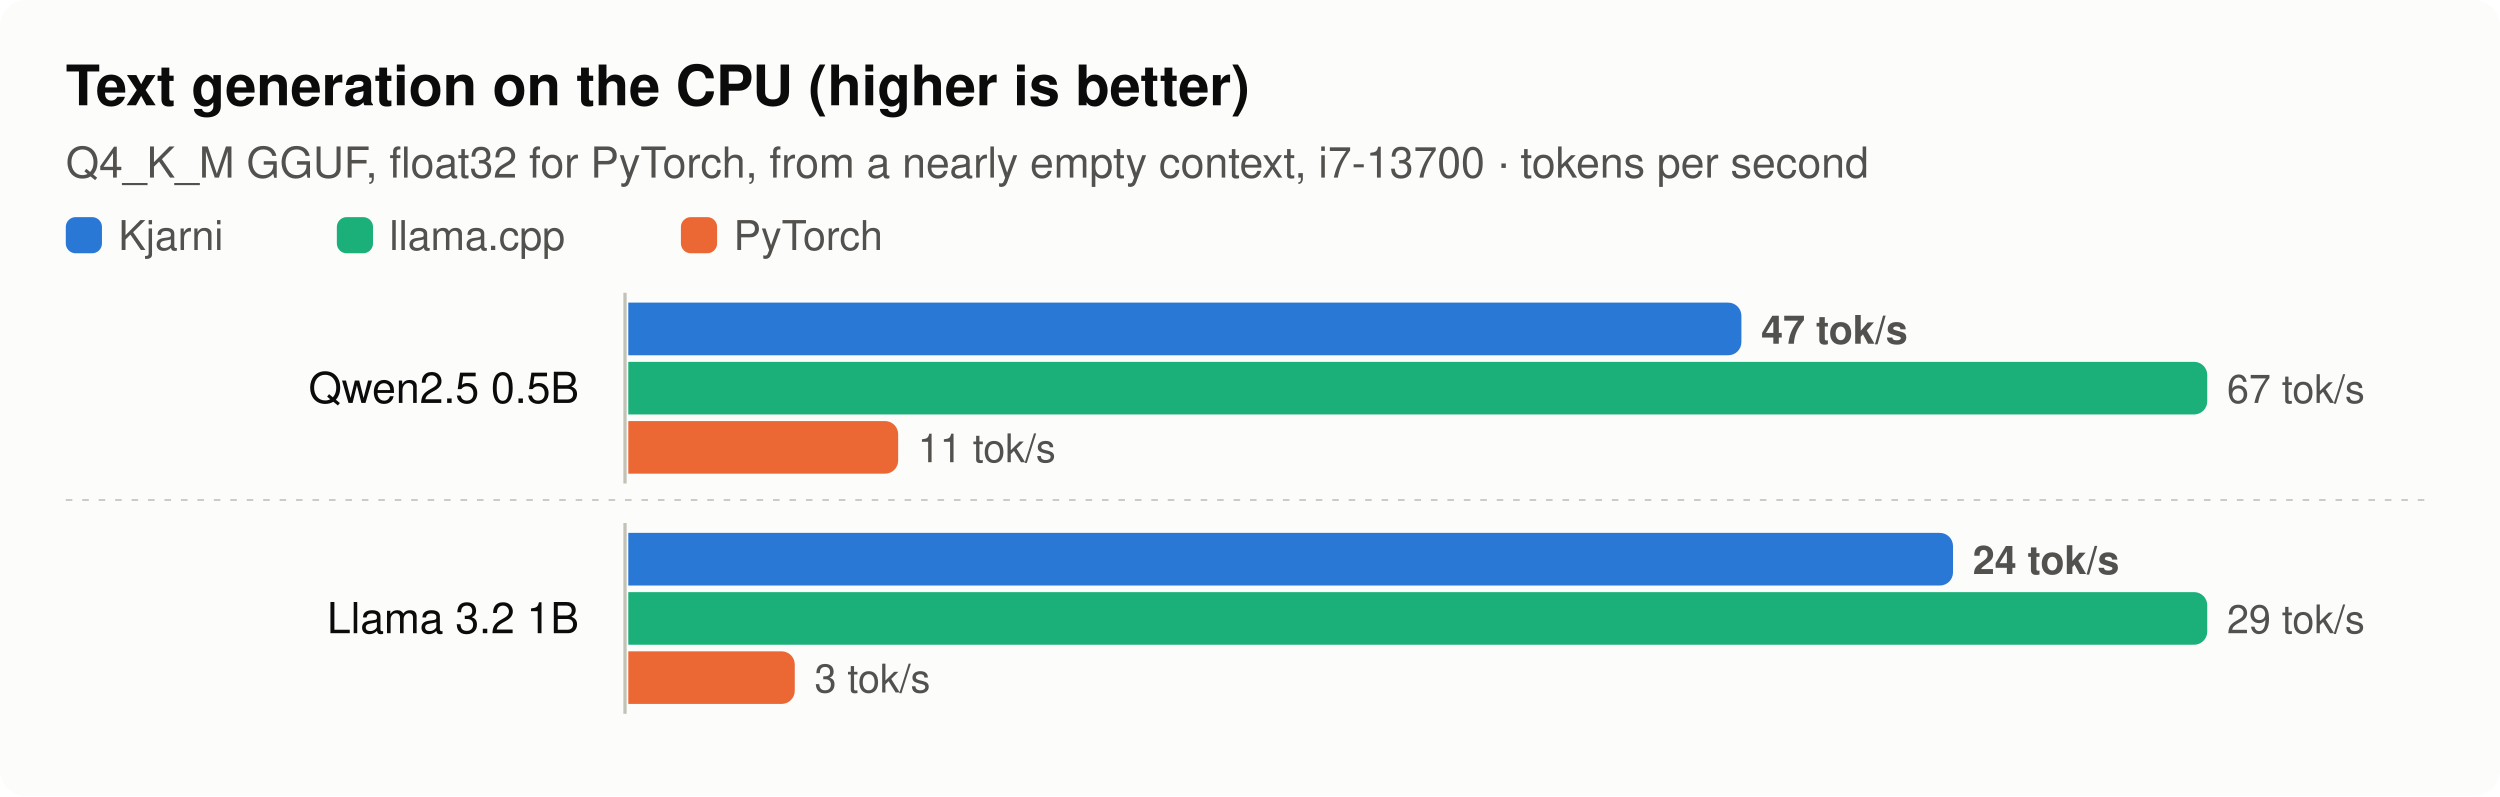
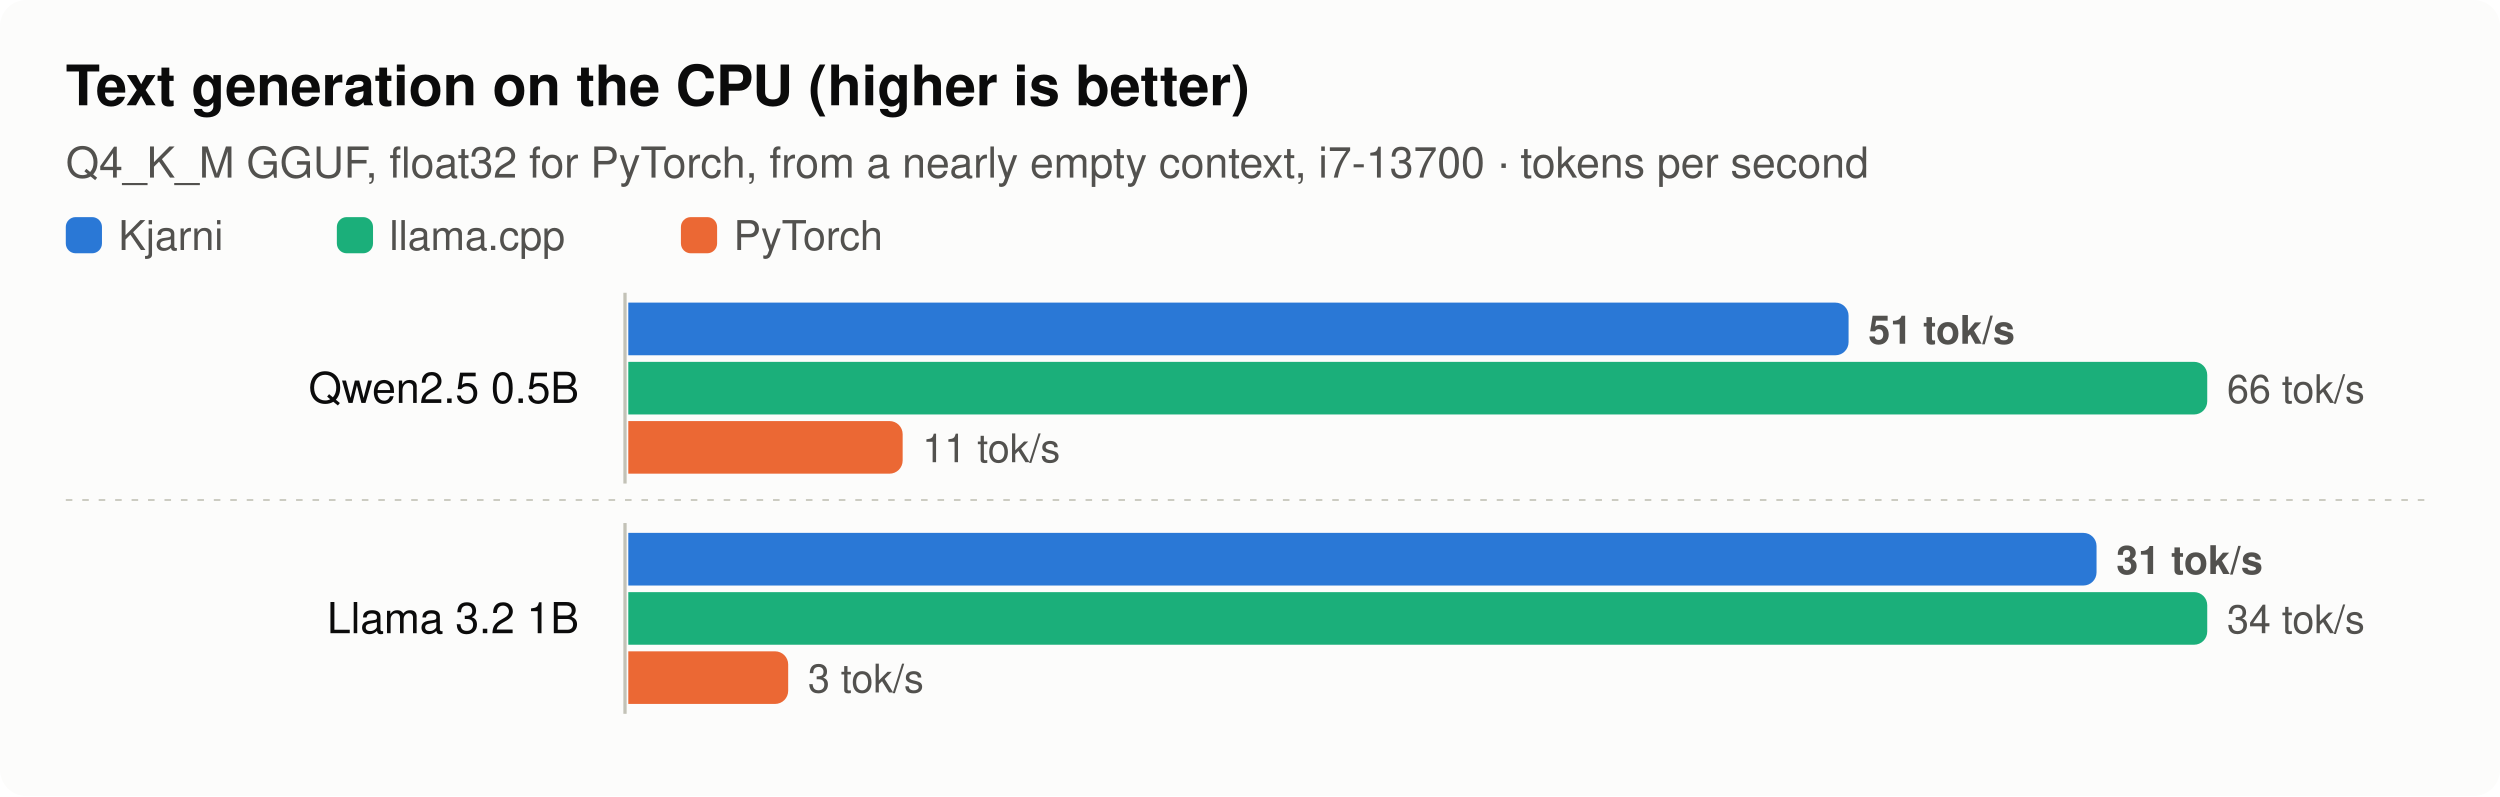
<svg xmlns="http://www.w3.org/2000/svg" width="760" height="242" viewBox="0 0 760 242" font-family="-apple-system, BlinkMacSystemFont, 'Segoe UI', Helvetica, Arial, sans-serif" role="img" aria-label="Text generation on the CPU (higher is better)">
  <rect width="760" height="242" rx="8" fill="#fcfcfb" />
  <text x="20" y="32" font-size="17" font-weight="600" fill="#0b0b0b">Text generation on the CPU (higher is better)</text>
  <text x="20" y="54" font-size="13" fill="#52514e">Q4_K_M GGUF, float32 for PyTorch, from a nearly empty context, i7-13700 · tokens per second</text>
  <rect x="20" y="66" width="11" height="11" rx="3" fill="#2a78d6" />
  <text x="36" y="76" font-size="12.5" fill="#52514e">Kjarni</text>
  <rect x="102.4" y="66" width="11" height="11" rx="3" fill="#1baf7a" />
  <text x="118.4" y="76" font-size="12.5" fill="#52514e">llama.cpp</text>
  <rect x="207.0" y="66" width="11" height="11" rx="3" fill="#eb6834" />
  <text x="223.0" y="76" font-size="12.5" fill="#52514e">PyTorch</text>
  <text x="176" y="122.5" text-anchor="end" font-size="13" fill="#0b0b0b">Qwen2.5 0.5B</text>
  <line x1="190" y1="89" x2="190" y2="147" stroke="#c3c2b7" stroke-width="1" />
-   <path d="M191,92 h334.387 a4,4 0 0 1 4,4 v8 a4,4 0 0 1 -4,4 h-334.387 z" fill="#2a78d6" />
-   <text x="535.387" y="104.5" font-size="12" fill="#52514e" font-weight="600">47 tok/s</text>
+   <path d="M191,92 h366.969 a4,4 0 0 1 4,4 v8 a4,4 0 0 1 -4,4 h-366.969 z" fill="#2a78d6" />
+   <text x="567.969" y="104.5" font-size="12" fill="#52514e" font-weight="600">51 tok/s</text>
  <path d="M191,110 h476.0 a4,4 0 0 1 4,4 v8 a4,4 0 0 1 -4,4 h-476.0 z" fill="#1baf7a" />
-   <text x="677.0" y="122.5" font-size="12" fill="#52514e">67 tok/s</text>
-   <path d="M191,128 h78.045 a4,4 0 0 1 4,4 v8 a4,4 0 0 1 -4,4 h-78.045 z" fill="#eb6834" />
-   <text x="279.045" y="140.5" font-size="12" fill="#52514e">11 tok/s</text>
+   <text x="677.0" y="122.5" font-size="12" fill="#52514e">66 tok/s</text>
+   <path d="M191,128 h79.409 a4,4 0 0 1 4,4 v8 a4,4 0 0 1 -4,4 h-79.409 z" fill="#eb6834" />
+   <text x="280.409" y="140.5" font-size="12" fill="#52514e">11 tok/s</text>
  <line x1="20" y1="152.0" x2="740" y2="152.0" stroke="#c3c2b7" stroke-width="0.5" stroke-dasharray="2 3" />
  <text x="176" y="192.5" text-anchor="end" font-size="13" fill="#0b0b0b">Llama 3.2 1B</text>
  <line x1="190" y1="159" x2="190" y2="217" stroke="#c3c2b7" stroke-width="1" />
-   <path d="M191,162 h398.717 a4,4 0 0 1 4,4 v8 a4,4 0 0 1 -4,4 h-398.717 z" fill="#2a78d6" />
-   <text x="599.717" y="174.5" font-size="12" fill="#52514e" font-weight="600">24 tok/s</text>
+   <path d="M191,162 h442.35 a4,4 0 0 1 4,4 v8 a4,4 0 0 1 -4,4 h-442.35 z" fill="#2a78d6" />
+   <text x="643.35" y="174.5" font-size="12" fill="#52514e" font-weight="600">31 tok/s</text>
  <path d="M191,180 h476.0 a4,4 0 0 1 4,4 v8 a4,4 0 0 1 -4,4 h-476.0 z" fill="#1baf7a" />
-   <text x="677.0" y="192.5" font-size="12" fill="#52514e">29 tok/s</text>
-   <path d="M191,198 h46.608 a4,4 0 0 1 4,4 v8 a4,4 0 0 1 -4,4 h-46.608 z" fill="#eb6834" />
-   <text x="247.608" y="210.5" font-size="12" fill="#52514e">3 tok/s</text>
+   <text x="677.0" y="192.5" font-size="12" fill="#52514e">34 tok/s</text>
+   <path d="M191,198 h44.609 a4,4 0 0 1 4,4 v8 a4,4 0 0 1 -4,4 h-44.609 z" fill="#eb6834" />
+   <text x="245.609" y="210.5" font-size="12" fill="#52514e">3 tok/s</text>
</svg>
